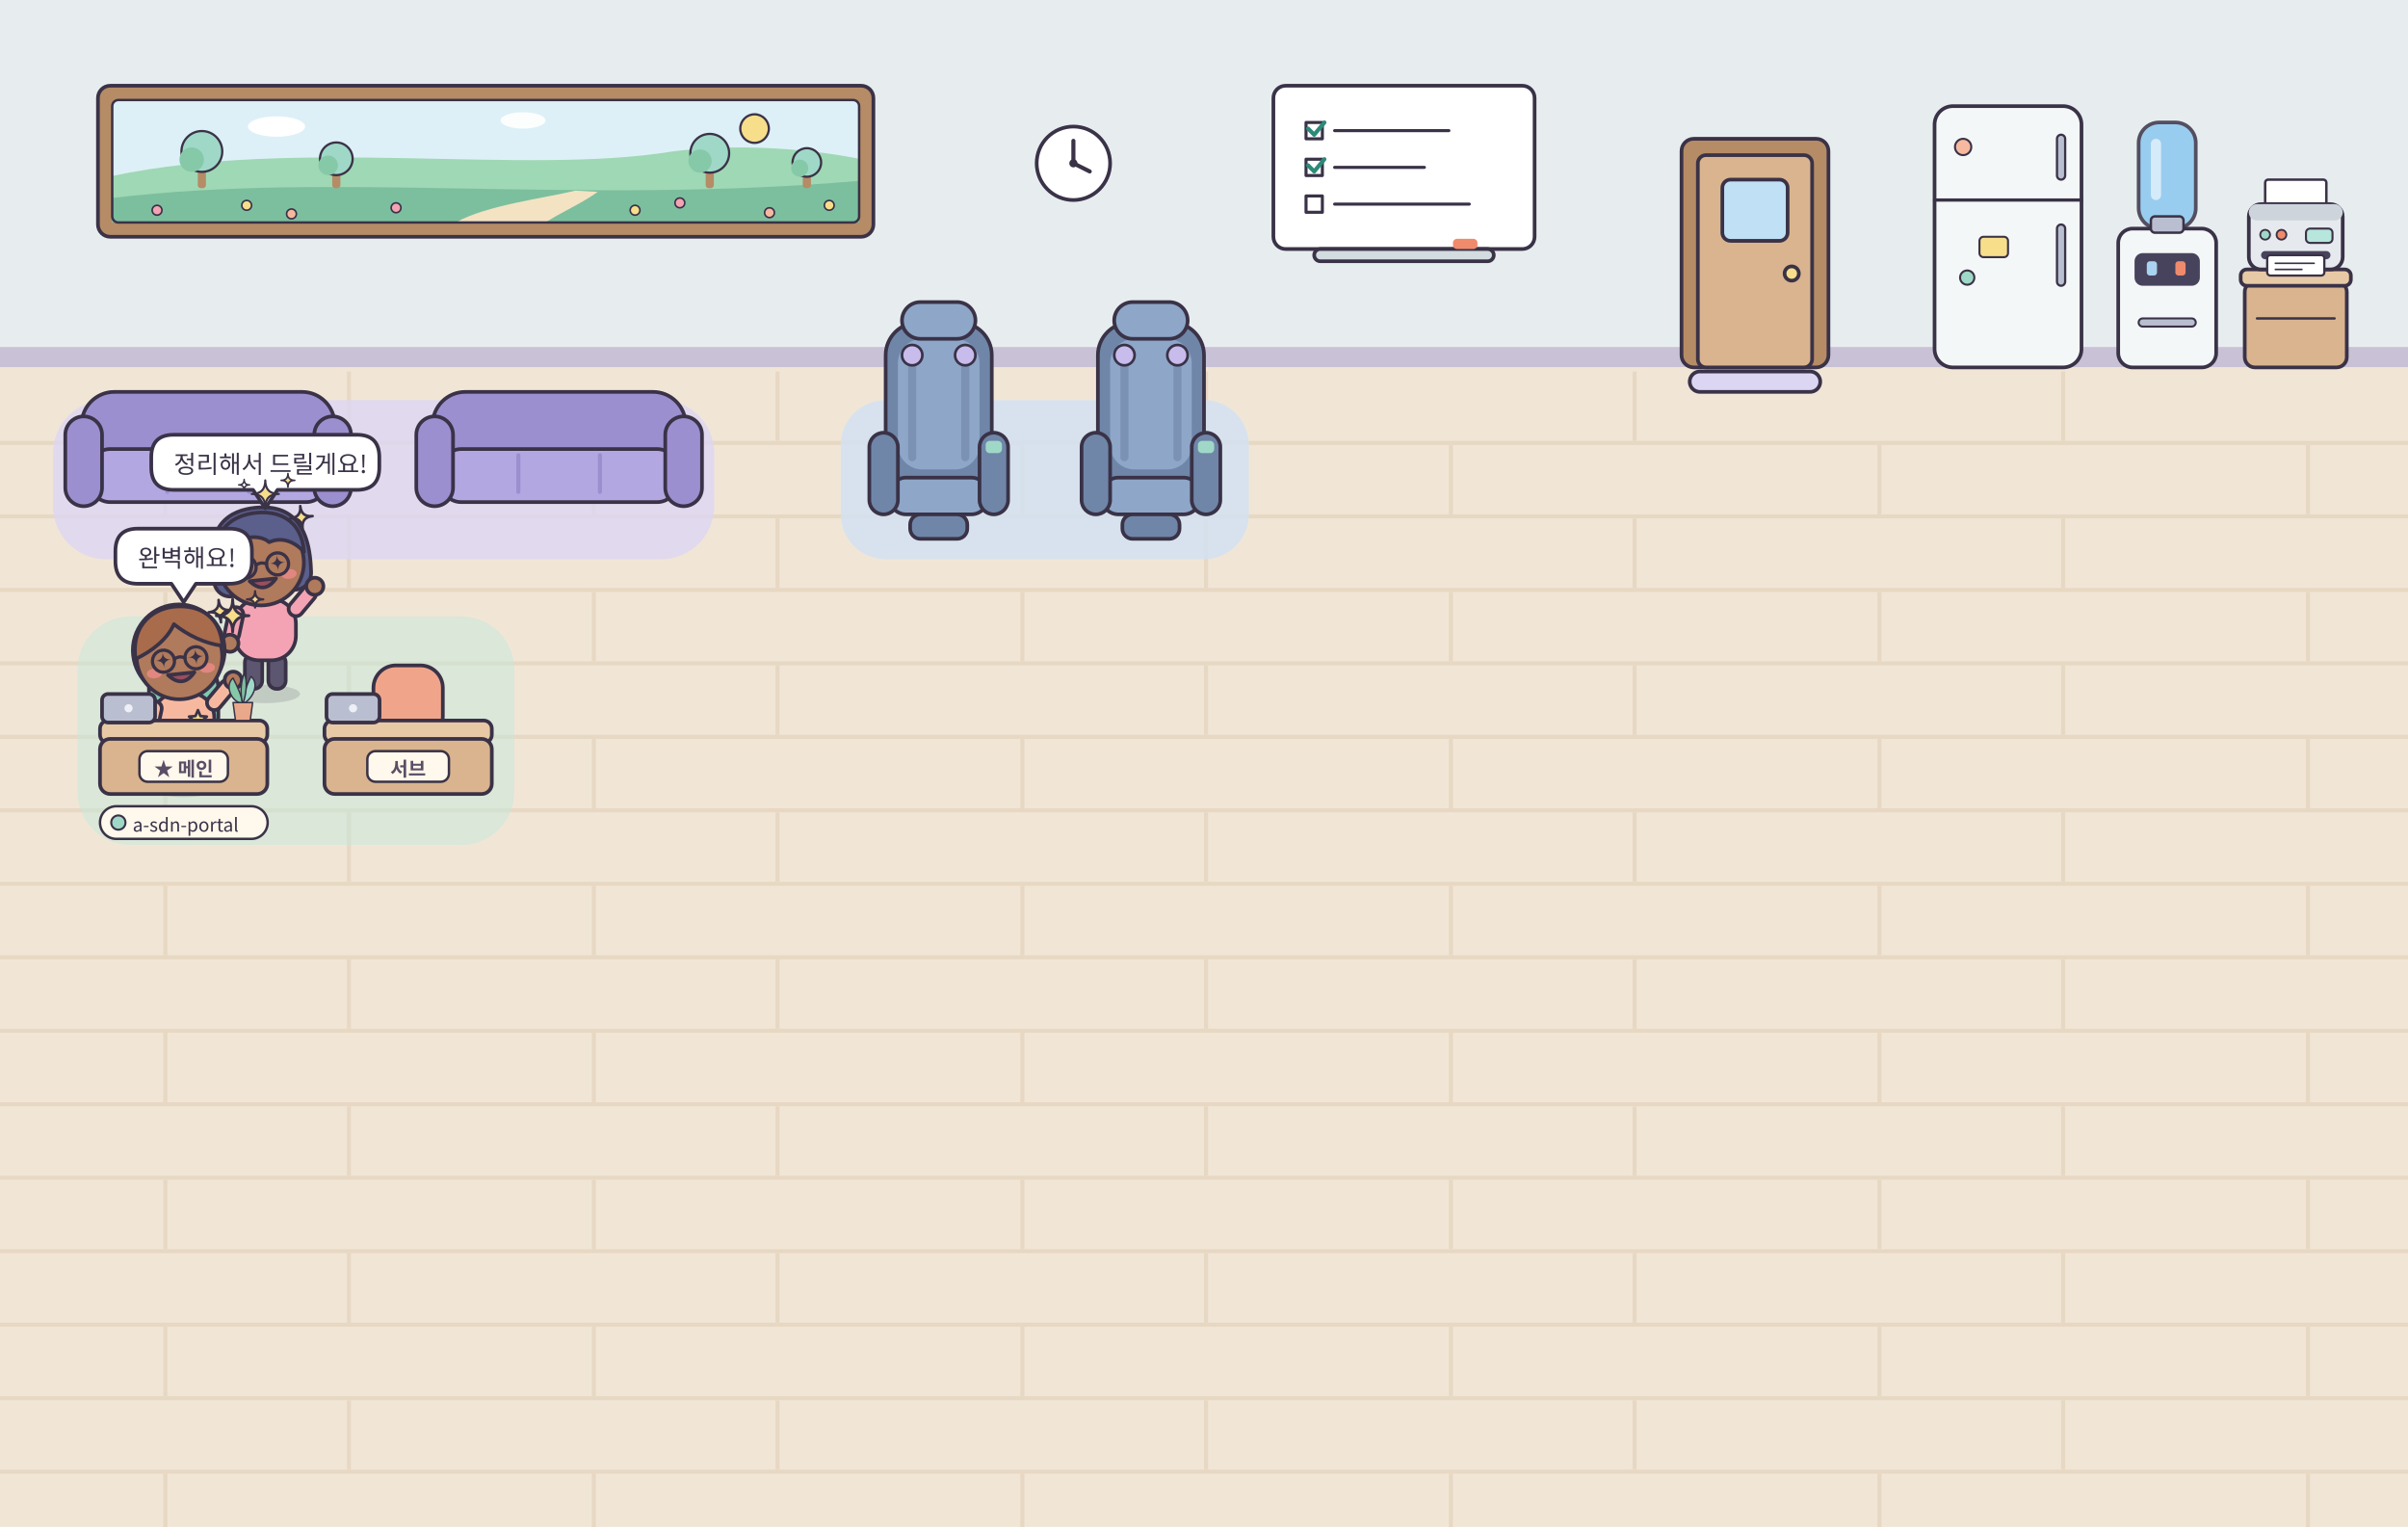
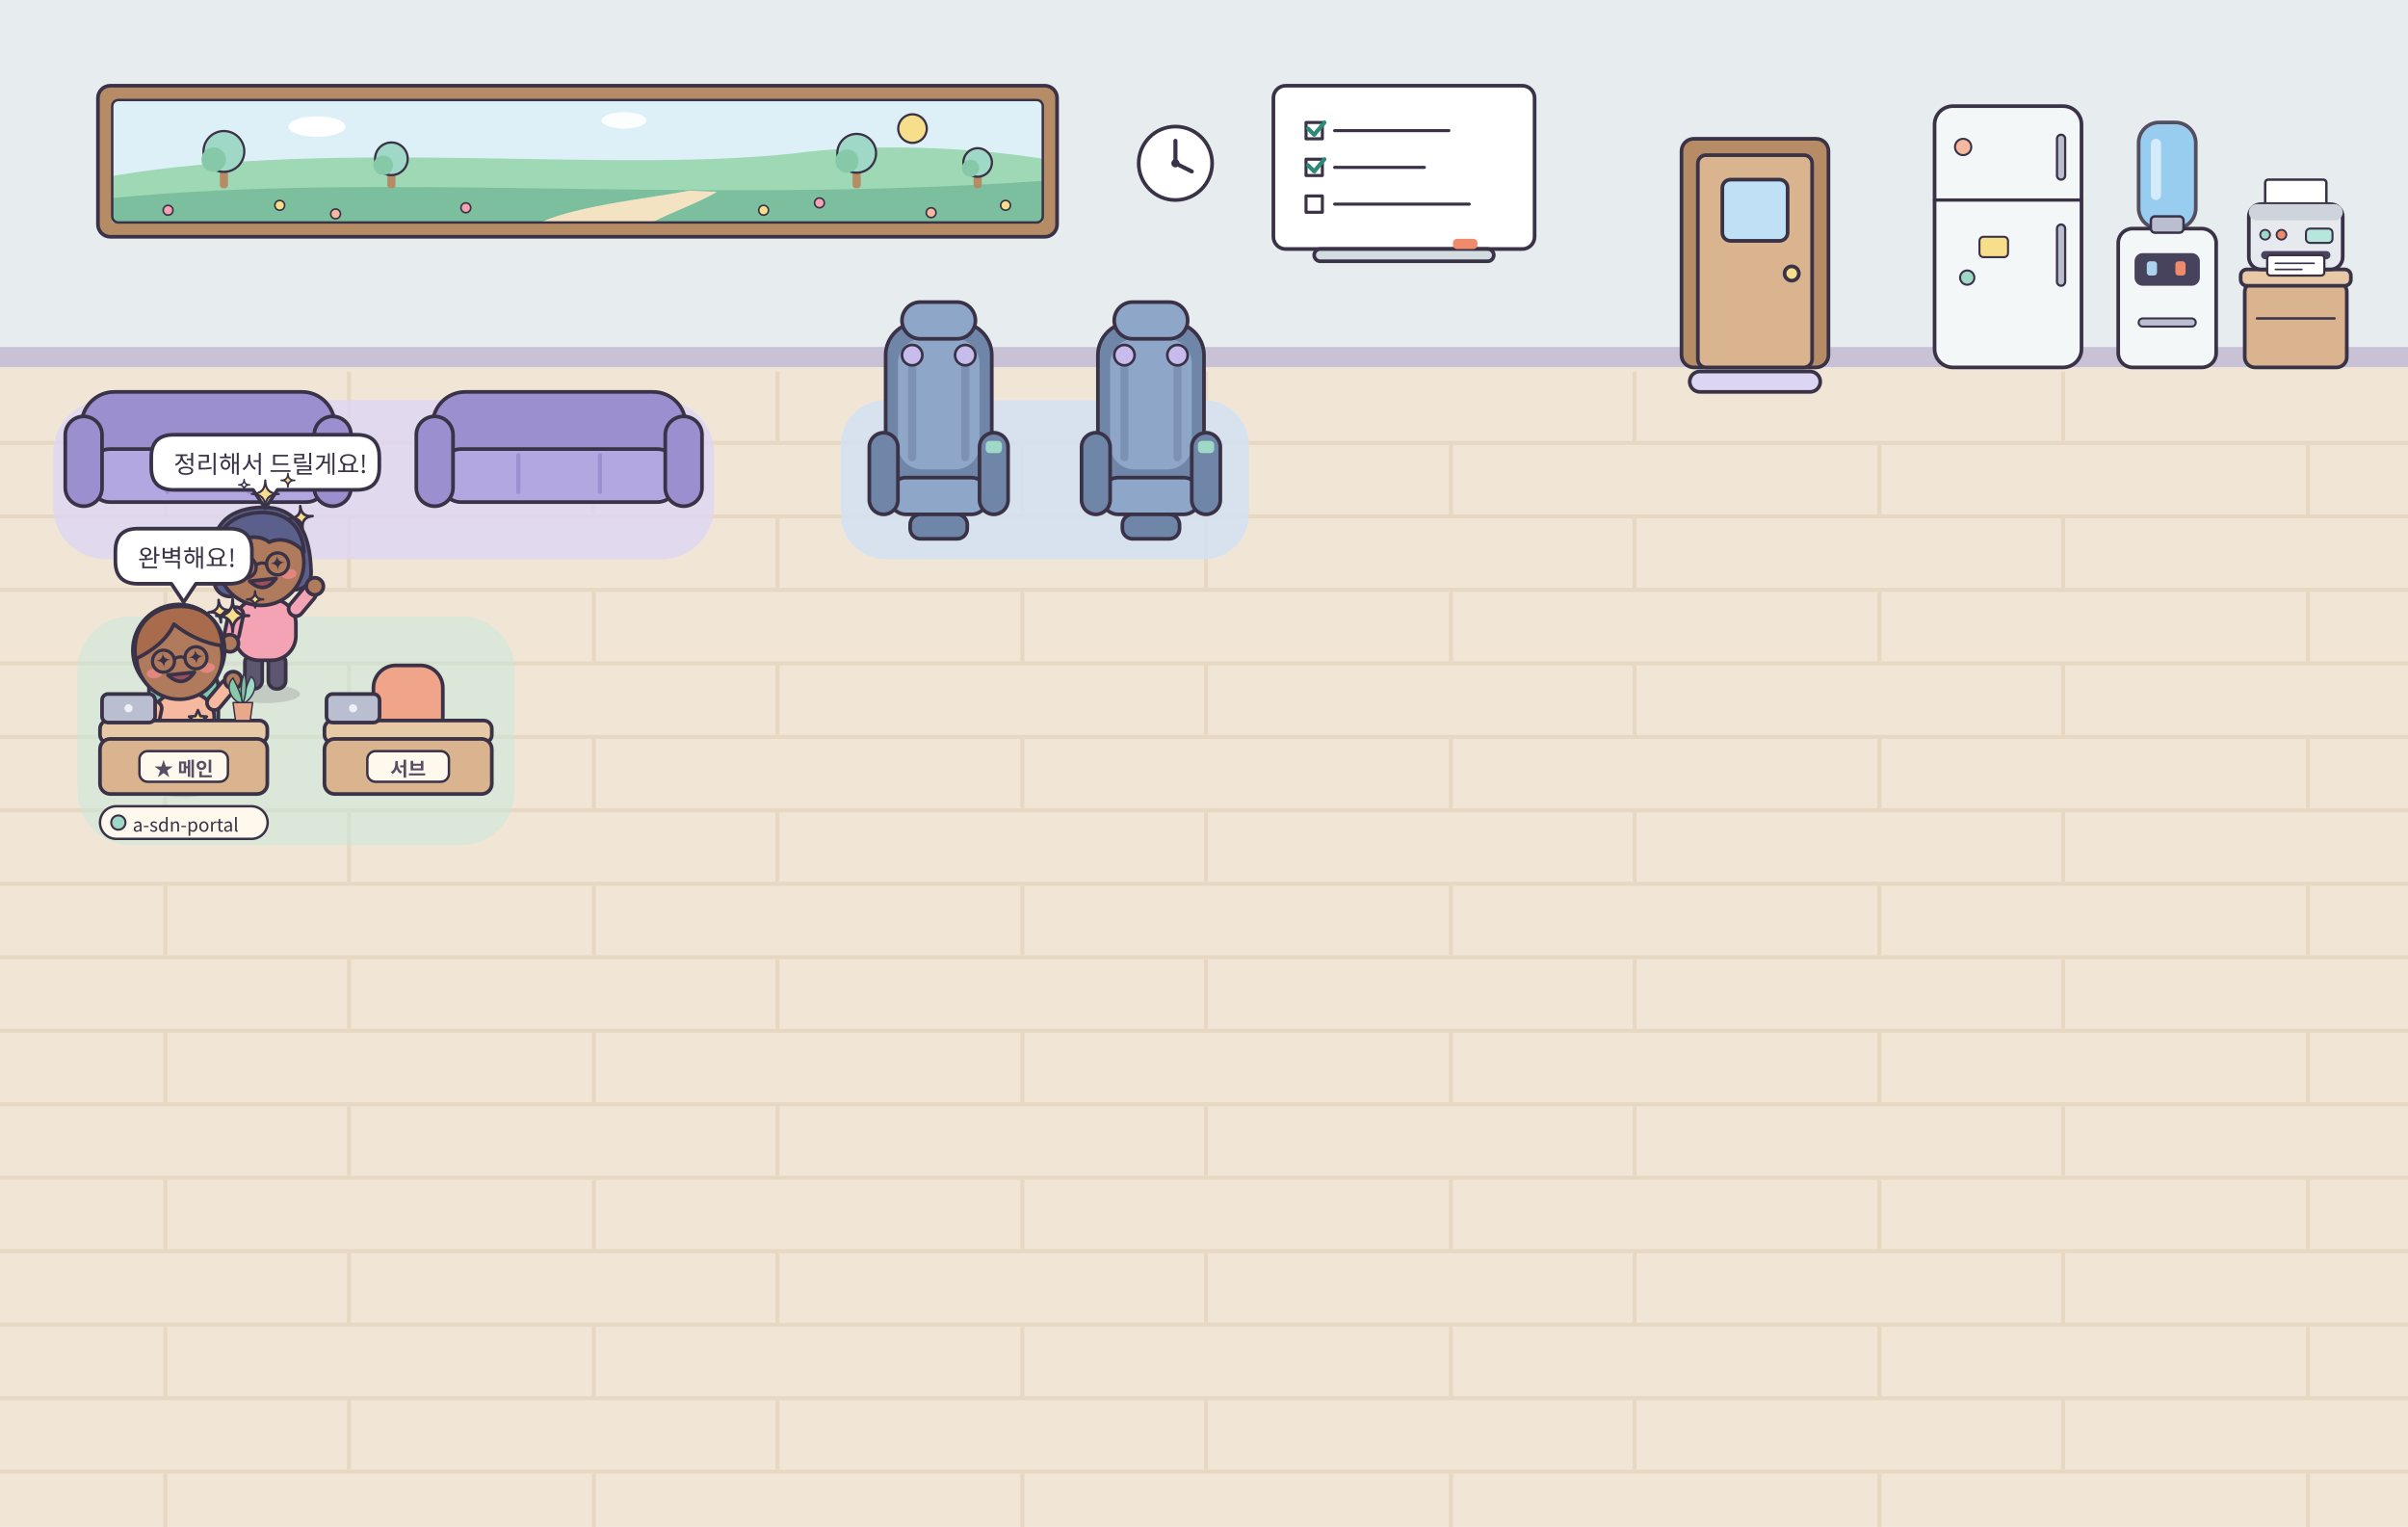
<svg xmlns="http://www.w3.org/2000/svg" viewBox="-20 -20 1180 748" width="1180" height="748" font-family="Apple SD Gothic Neo, Noto Sans CJK KR, Noto Sans KR, WenQuanYi Zen Hei, sans-serif">
  <rect x="-20" y="-20" width="1180" height="180" rx="0" fill="#E7EDEF" />
  <rect x="-20" y="150" width="1180" height="10" rx="0" fill="#C9C2D6" />
  <rect x="-20" y="160" width="1180" height="568" rx="0" fill="#F1E6D6" />
  <rect x="-20" y="196" width="1180" height="2" rx="0" fill="#E7D8C3" />
  <rect x="150" y="162" width="2" height="34" rx="0" fill="#E7D8C3" />
  <rect x="360" y="162" width="2" height="34" rx="0" fill="#E7D8C3" />
  <rect x="570" y="162" width="2" height="34" rx="0" fill="#E7D8C3" />
  <rect x="780" y="162" width="2" height="34" rx="0" fill="#E7D8C3" />
  <rect x="990" y="162" width="2" height="34" rx="0" fill="#E7D8C3" />
  <rect x="-20" y="232" width="1180" height="2" rx="0" fill="#E7D8C3" />
  <rect x="60" y="198" width="2" height="34" rx="0" fill="#E7D8C3" />
  <rect x="270" y="198" width="2" height="34" rx="0" fill="#E7D8C3" />
  <rect x="480" y="198" width="2" height="34" rx="0" fill="#E7D8C3" />
  <rect x="690" y="198" width="2" height="34" rx="0" fill="#E7D8C3" />
  <rect x="900" y="198" width="2" height="34" rx="0" fill="#E7D8C3" />
  <rect x="1110" y="198" width="2" height="34" rx="0" fill="#E7D8C3" />
  <rect x="-20" y="268" width="1180" height="2" rx="0" fill="#E7D8C3" />
  <rect x="150" y="234" width="2" height="34" rx="0" fill="#E7D8C3" />
  <rect x="360" y="234" width="2" height="34" rx="0" fill="#E7D8C3" />
  <rect x="570" y="234" width="2" height="34" rx="0" fill="#E7D8C3" />
  <rect x="780" y="234" width="2" height="34" rx="0" fill="#E7D8C3" />
  <rect x="990" y="234" width="2" height="34" rx="0" fill="#E7D8C3" />
  <rect x="-20" y="304" width="1180" height="2" rx="0" fill="#E7D8C3" />
  <rect x="60" y="270" width="2" height="34" rx="0" fill="#E7D8C3" />
  <rect x="270" y="270" width="2" height="34" rx="0" fill="#E7D8C3" />
  <rect x="480" y="270" width="2" height="34" rx="0" fill="#E7D8C3" />
  <rect x="690" y="270" width="2" height="34" rx="0" fill="#E7D8C3" />
  <rect x="900" y="270" width="2" height="34" rx="0" fill="#E7D8C3" />
  <rect x="1110" y="270" width="2" height="34" rx="0" fill="#E7D8C3" />
  <rect x="-20" y="340" width="1180" height="2" rx="0" fill="#E7D8C3" />
  <rect x="150" y="306" width="2" height="34" rx="0" fill="#E7D8C3" />
  <rect x="360" y="306" width="2" height="34" rx="0" fill="#E7D8C3" />
  <rect x="570" y="306" width="2" height="34" rx="0" fill="#E7D8C3" />
  <rect x="780" y="306" width="2" height="34" rx="0" fill="#E7D8C3" />
  <rect x="990" y="306" width="2" height="34" rx="0" fill="#E7D8C3" />
  <rect x="-20" y="376" width="1180" height="2" rx="0" fill="#E7D8C3" />
  <rect x="60" y="342" width="2" height="34" rx="0" fill="#E7D8C3" />
  <rect x="270" y="342" width="2" height="34" rx="0" fill="#E7D8C3" />
  <rect x="480" y="342" width="2" height="34" rx="0" fill="#E7D8C3" />
  <rect x="690" y="342" width="2" height="34" rx="0" fill="#E7D8C3" />
  <rect x="900" y="342" width="2" height="34" rx="0" fill="#E7D8C3" />
  <rect x="1110" y="342" width="2" height="34" rx="0" fill="#E7D8C3" />
  <rect x="-20" y="412" width="1180" height="2" rx="0" fill="#E7D8C3" />
  <rect x="150" y="378" width="2" height="34" rx="0" fill="#E7D8C3" />
  <rect x="360" y="378" width="2" height="34" rx="0" fill="#E7D8C3" />
  <rect x="570" y="378" width="2" height="34" rx="0" fill="#E7D8C3" />
  <rect x="780" y="378" width="2" height="34" rx="0" fill="#E7D8C3" />
  <rect x="990" y="378" width="2" height="34" rx="0" fill="#E7D8C3" />
  <rect x="-20" y="448" width="1180" height="2" rx="0" fill="#E7D8C3" />
  <rect x="60" y="414" width="2" height="34" rx="0" fill="#E7D8C3" />
  <rect x="270" y="414" width="2" height="34" rx="0" fill="#E7D8C3" />
  <rect x="480" y="414" width="2" height="34" rx="0" fill="#E7D8C3" />
  <rect x="690" y="414" width="2" height="34" rx="0" fill="#E7D8C3" />
  <rect x="900" y="414" width="2" height="34" rx="0" fill="#E7D8C3" />
  <rect x="1110" y="414" width="2" height="34" rx="0" fill="#E7D8C3" />
  <rect x="-20" y="484" width="1180" height="2" rx="0" fill="#E7D8C3" />
  <rect x="150" y="450" width="2" height="34" rx="0" fill="#E7D8C3" />
  <rect x="360" y="450" width="2" height="34" rx="0" fill="#E7D8C3" />
  <rect x="570" y="450" width="2" height="34" rx="0" fill="#E7D8C3" />
  <rect x="780" y="450" width="2" height="34" rx="0" fill="#E7D8C3" />
  <rect x="990" y="450" width="2" height="34" rx="0" fill="#E7D8C3" />
  <rect x="-20" y="520" width="1180" height="2" rx="0" fill="#E7D8C3" />
  <rect x="60" y="486" width="2" height="34" rx="0" fill="#E7D8C3" />
  <rect x="270" y="486" width="2" height="34" rx="0" fill="#E7D8C3" />
  <rect x="480" y="486" width="2" height="34" rx="0" fill="#E7D8C3" />
  <rect x="690" y="486" width="2" height="34" rx="0" fill="#E7D8C3" />
  <rect x="900" y="486" width="2" height="34" rx="0" fill="#E7D8C3" />
  <rect x="1110" y="486" width="2" height="34" rx="0" fill="#E7D8C3" />
  <rect x="-20" y="556" width="1180" height="2" rx="0" fill="#E7D8C3" />
  <rect x="150" y="522" width="2" height="34" rx="0" fill="#E7D8C3" />
  <rect x="360" y="522" width="2" height="34" rx="0" fill="#E7D8C3" />
  <rect x="570" y="522" width="2" height="34" rx="0" fill="#E7D8C3" />
  <rect x="780" y="522" width="2" height="34" rx="0" fill="#E7D8C3" />
  <rect x="990" y="522" width="2" height="34" rx="0" fill="#E7D8C3" />
  <rect x="-20" y="592" width="1180" height="2" rx="0" fill="#E7D8C3" />
  <rect x="60" y="558" width="2" height="34" rx="0" fill="#E7D8C3" />
  <rect x="270" y="558" width="2" height="34" rx="0" fill="#E7D8C3" />
  <rect x="480" y="558" width="2" height="34" rx="0" fill="#E7D8C3" />
  <rect x="690" y="558" width="2" height="34" rx="0" fill="#E7D8C3" />
  <rect x="900" y="558" width="2" height="34" rx="0" fill="#E7D8C3" />
  <rect x="1110" y="558" width="2" height="34" rx="0" fill="#E7D8C3" />
  <rect x="-20" y="628" width="1180" height="2" rx="0" fill="#E7D8C3" />
  <rect x="150" y="594" width="2" height="34" rx="0" fill="#E7D8C3" />
  <rect x="360" y="594" width="2" height="34" rx="0" fill="#E7D8C3" />
  <rect x="570" y="594" width="2" height="34" rx="0" fill="#E7D8C3" />
  <rect x="780" y="594" width="2" height="34" rx="0" fill="#E7D8C3" />
  <rect x="990" y="594" width="2" height="34" rx="0" fill="#E7D8C3" />
  <rect x="-20" y="664" width="1180" height="2" rx="0" fill="#E7D8C3" />
  <rect x="60" y="630" width="2" height="34" rx="0" fill="#E7D8C3" />
  <rect x="270" y="630" width="2" height="34" rx="0" fill="#E7D8C3" />
  <rect x="480" y="630" width="2" height="34" rx="0" fill="#E7D8C3" />
  <rect x="690" y="630" width="2" height="34" rx="0" fill="#E7D8C3" />
  <rect x="900" y="630" width="2" height="34" rx="0" fill="#E7D8C3" />
  <rect x="1110" y="630" width="2" height="34" rx="0" fill="#E7D8C3" />
  <rect x="-20" y="700" width="1180" height="2" rx="0" fill="#E7D8C3" />
  <rect x="150" y="666" width="2" height="34" rx="0" fill="#E7D8C3" />
  <rect x="360" y="666" width="2" height="34" rx="0" fill="#E7D8C3" />
  <rect x="570" y="666" width="2" height="34" rx="0" fill="#E7D8C3" />
  <rect x="780" y="666" width="2" height="34" rx="0" fill="#E7D8C3" />
  <rect x="990" y="666" width="2" height="34" rx="0" fill="#E7D8C3" />
  <rect x="-20" y="736" width="1180" height="2" rx="0" fill="#E7D8C3" />
  <rect x="60" y="702" width="2" height="34" rx="0" fill="#E7D8C3" />
  <rect x="270" y="702" width="2" height="34" rx="0" fill="#E7D8C3" />
  <rect x="480" y="702" width="2" height="34" rx="0" fill="#E7D8C3" />
  <rect x="690" y="702" width="2" height="34" rx="0" fill="#E7D8C3" />
  <rect x="900" y="702" width="2" height="34" rx="0" fill="#E7D8C3" />
  <rect x="1110" y="702" width="2" height="34" rx="0" fill="#E7D8C3" />
  <rect x="18" y="282" width="214" height="112" rx="26" fill="#C3E7DC" opacity="0.5" />
  <rect x="6" y="176" width="324" height="78" rx="26" fill="#DDD6F3" opacity="0.8" />
  <rect x="392" y="176" width="200" height="78" rx="22" fill="#D4E2F2" opacity="0.85" />
  <rect x="808" y="162" width="64" height="10" rx="5" fill="#DDD6F3" stroke="#3A3247" stroke-width="1.8" stroke-linecap="round" stroke-linejoin="round" />
-   <rect x="28" y="22" width="380" height="74" rx="6" fill="#B58C66" stroke="#3A3247" stroke-width="1.8" stroke-linecap="round" stroke-linejoin="round" />
-   <rect x="35" y="29" width="366" height="60" rx="3" fill="#DDF0F7" />
-   <circle cx="349.76" cy="43" r="7" fill="#F7DE8B" stroke="#3A3247" stroke-width="1.1" stroke-linecap="round" stroke-linejoin="round" />
-   <ellipse cx="115.52" cy="42" rx="14" ry="5" fill="#FFFFFF" />
-   <ellipse cx="236.3" cy="39" rx="11" ry="4" fill="#FFFFFF" opacity="0.9" />
-   <path d="M35,66.2 C126.5,47 236.3,66.2 309.5,54.2 C357.08,48.2 401,57.8 401,57.8 L401,89 L35,89 Z" fill="#9FD8B4" />
-   <path d="M35,77 C144.8,63.8 261.92,80.6 401,68.6 L401,89 L35,89 Z" fill="#7CBF9E" />
-   <path d="M203.36,89 C218,80.6 247.28,77 261.92,73.4 L272.9,74 C265.58,79.4 254.6,84.2 247.28,89 Z" fill="#F3E3C3" />
-   <rect x="76.92" y="60.2" width="4" height="12" rx="1.5" fill="#B58C66" />
-   <circle cx="78.92" cy="54.2" r="10" fill="#9FD8C7" stroke="#3A3247" stroke-width="1.1" stroke-linecap="round" stroke-linejoin="round" />
-   <circle cx="73.92" cy="58.2" r="6" fill="#86C9A9" />
-   <rect x="142.8" y="62.6" width="4" height="9.6" rx="1.5" fill="#B58C66" />
-   <circle cx="144.8" cy="57.8" r="8" fill="#9FD8C7" stroke="#3A3247" stroke-width="1.1" stroke-linecap="round" stroke-linejoin="round" />
-   <circle cx="140.8" cy="61" r="4.8" fill="#86C9A9" />
-   <rect x="325.8" y="60.8" width="4" height="11.4" rx="1.5" fill="#B58C66" />
-   <circle cx="327.8" cy="55.1" r="9.5" fill="#9FD8C7" stroke="#3A3247" stroke-width="1.1" stroke-linecap="round" stroke-linejoin="round" />
-   <circle cx="323.05" cy="58.9" r="5.7" fill="#86C9A9" />
-   <rect x="373.38" y="63.8" width="4" height="8.4" rx="1.5" fill="#B58C66" />
-   <circle cx="375.38" cy="59.6" r="7" fill="#9FD8C7" stroke="#3A3247" stroke-width="1.1" stroke-linecap="round" stroke-linejoin="round" />
-   <circle cx="371.88" cy="62.4" r="4.2" fill="#86C9A9" />
-   <circle cx="56.96" cy="83" r="2.4" fill="#F4A3B4" stroke="#3A3247" stroke-width="0.8" stroke-linecap="round" stroke-linejoin="round" />
-   <circle cx="100.88" cy="80.6" r="2.4" fill="#F7DE8B" stroke="#3A3247" stroke-width="0.8" stroke-linecap="round" stroke-linejoin="round" />
-   <circle cx="122.84" cy="84.8" r="2.4" fill="#F6B9A0" stroke="#3A3247" stroke-width="0.8" stroke-linecap="round" stroke-linejoin="round" />
-   <circle cx="174.08" cy="81.8" r="2.4" fill="#F4A3B4" stroke="#3A3247" stroke-width="0.8" stroke-linecap="round" stroke-linejoin="round" />
-   <circle cx="291.2" cy="83" r="2.4" fill="#F7DE8B" stroke="#3A3247" stroke-width="0.8" stroke-linecap="round" stroke-linejoin="round" />
-   <circle cx="313.16" cy="79.4" r="2.4" fill="#F4A3B4" stroke="#3A3247" stroke-width="0.8" stroke-linecap="round" stroke-linejoin="round" />
-   <circle cx="357.08" cy="84.2" r="2.4" fill="#F6B9A0" stroke="#3A3247" stroke-width="0.8" stroke-linecap="round" stroke-linejoin="round" />
-   <circle cx="386.36" cy="80.6" r="2.4" fill="#F7DE8B" stroke="#3A3247" stroke-width="0.8" stroke-linecap="round" stroke-linejoin="round" />
-   <rect x="35" y="29" width="366" height="60" rx="3" fill="none" stroke="#3A3247" stroke-width="1.2" stroke-linecap="round" stroke-linejoin="round" />
-   <circle cx="506" cy="60" r="18" fill="#FFFFFF" stroke="#3A3247" stroke-width="1.8" stroke-linecap="round" stroke-linejoin="round" />
-   <path d="M506,60 L506,49 M506,60 L514,64" fill="none" stroke="#3A3247" stroke-width="2" stroke-linecap="round" stroke-linejoin="round" />
-   <circle cx="506" cy="60" r="2" fill="#3A3247" />
+   <rect x="28" y="22" width="470" height="74" rx="6" fill="#B58C66" stroke="#3A3247" stroke-width="1.8" stroke-linecap="round" stroke-linejoin="round" />
+   <rect x="35" y="29" width="456" height="60" rx="3" fill="#DDF0F7" />
+   <circle cx="427.16" cy="43" r="7" fill="#F7DE8B" stroke="#3A3247" stroke-width="1.1" stroke-linecap="round" stroke-linejoin="round" />
+   <ellipse cx="135.32" cy="42" rx="14" ry="5" fill="#FFFFFF" />
+   <ellipse cx="285.8" cy="39" rx="11" ry="4" fill="#FFFFFF" opacity="0.9" />
+   <path d="M35,66.2 C149,47 285.8,66.2 377,54.2 C436.28,48.2 491,57.8 491,57.8 L491,89 L35,89 Z" fill="#9FD8B4" />
+   <path d="M35,77 C171.8,63.8 317.72,80.6 491,68.6 L491,89 L35,89 Z" fill="#7CBF9E" />
+   <path d="M244.76,89 C263,80.6 299.48,77 317.72,73.4 L331.4,74 C322.28,79.4 308.6,84.2 299.48,89 Z" fill="#F3E3C3" />
+   <rect x="87.72" y="60.2" width="4" height="12" rx="1.5" fill="#B58C66" />
+   <circle cx="89.72" cy="54.2" r="10" fill="#9FD8C7" stroke="#3A3247" stroke-width="1.1" stroke-linecap="round" stroke-linejoin="round" />
+   <circle cx="84.72" cy="58.2" r="6" fill="#86C9A9" />
+   <rect x="169.8" y="62.6" width="4" height="9.6" rx="1.5" fill="#B58C66" />
+   <circle cx="171.8" cy="57.8" r="8" fill="#9FD8C7" stroke="#3A3247" stroke-width="1.1" stroke-linecap="round" stroke-linejoin="round" />
+   <circle cx="167.8" cy="61" r="4.8" fill="#86C9A9" />
+   <rect x="397.8" y="60.8" width="4" height="11.4" rx="1.5" fill="#B58C66" />
+   <circle cx="399.8" cy="55.1" r="9.5" fill="#9FD8C7" stroke="#3A3247" stroke-width="1.1" stroke-linecap="round" stroke-linejoin="round" />
+   <circle cx="395.05" cy="58.9" r="5.7" fill="#86C9A9" />
+   <rect x="457.08" y="63.8" width="4" height="8.4" rx="1.5" fill="#B58C66" />
+   <circle cx="459.08" cy="59.6" r="7" fill="#9FD8C7" stroke="#3A3247" stroke-width="1.1" stroke-linecap="round" stroke-linejoin="round" />
+   <circle cx="455.58" cy="62.4" r="4.2" fill="#86C9A9" />
+   <circle cx="62.36" cy="83" r="2.4" fill="#F4A3B4" stroke="#3A3247" stroke-width="0.8" stroke-linecap="round" stroke-linejoin="round" />
+   <circle cx="117.08" cy="80.6" r="2.4" fill="#F7DE8B" stroke="#3A3247" stroke-width="0.8" stroke-linecap="round" stroke-linejoin="round" />
+   <circle cx="144.44" cy="84.8" r="2.4" fill="#F6B9A0" stroke="#3A3247" stroke-width="0.8" stroke-linecap="round" stroke-linejoin="round" />
+   <circle cx="208.28" cy="81.8" r="2.4" fill="#F4A3B4" stroke="#3A3247" stroke-width="0.8" stroke-linecap="round" stroke-linejoin="round" />
+   <circle cx="354.2" cy="83" r="2.4" fill="#F7DE8B" stroke="#3A3247" stroke-width="0.8" stroke-linecap="round" stroke-linejoin="round" />
+   <circle cx="381.56" cy="79.4" r="2.4" fill="#F4A3B4" stroke="#3A3247" stroke-width="0.8" stroke-linecap="round" stroke-linejoin="round" />
+   <circle cx="436.28" cy="84.2" r="2.4" fill="#F6B9A0" stroke="#3A3247" stroke-width="0.8" stroke-linecap="round" stroke-linejoin="round" />
+   <circle cx="472.76" cy="80.6" r="2.4" fill="#F7DE8B" stroke="#3A3247" stroke-width="0.8" stroke-linecap="round" stroke-linejoin="round" />
+   <rect x="35" y="29" width="456" height="60" rx="3" fill="none" stroke="#3A3247" stroke-width="1.2" stroke-linecap="round" stroke-linejoin="round" />
+   <circle cx="556" cy="60" r="18" fill="#FFFFFF" stroke="#3A3247" stroke-width="1.8" stroke-linecap="round" stroke-linejoin="round" />
+   <path d="M556,60 L556,49 M556,60 L564,64" fill="none" stroke="#3A3247" stroke-width="2" stroke-linecap="round" stroke-linejoin="round" />
+   <circle cx="556" cy="60" r="2" fill="#3A3247" />
  <rect x="604" y="22" width="128" height="80" rx="6" fill="#FFFFFF" stroke="#3A3247" stroke-width="1.8" stroke-linecap="round" stroke-linejoin="round" />
  <path d="M620,40 L628,40 L628,48 L620,48 Z M634,44 L690,44 M620,58 L628,58 L628,66 L620,66 Z M634,62 L678,62 M620,76 L628,76 L628,84 L620,84 Z M634,80 L700,80" fill="none" stroke="#3A3247" stroke-width="1.5" stroke-linecap="round" stroke-linejoin="round" />
  <path d="M621,43 L624,46 L629,40 M621,61 L624,64 L629,58" fill="none" stroke="#2C8A78" stroke-width="2" stroke-linecap="round" stroke-linejoin="round" />
  <rect x="624" y="102" width="88" height="6" rx="3" fill="#D3DCE0" stroke="#3A3247" stroke-width="1.8" stroke-linecap="round" stroke-linejoin="round" />
  <rect x="692" y="97" width="12" height="5" rx="2" fill="#F08A6C" />
  <rect x="804" y="48" width="72" height="112" rx="6" fill="#B58C66" stroke="#3A3247" stroke-width="1.8" stroke-linecap="round" stroke-linejoin="round" />
  <rect x="812" y="56" width="56" height="104" rx="4" fill="#D9B48F" stroke="#3A3247" stroke-width="1.8" stroke-linecap="round" stroke-linejoin="round" />
  <rect x="824" y="68" width="32" height="30" rx="4" fill="#BFE0F5" stroke="#3A3247" stroke-width="1.8" stroke-linecap="round" stroke-linejoin="round" />
  <circle cx="858" cy="114" r="3.5" fill="#F7DE8B" stroke="#3A3247" stroke-width="1.8" stroke-linecap="round" stroke-linejoin="round" />
  <rect x="928" y="32" width="72" height="128" rx="9" fill="#F4F7F8" stroke="#3A3247" stroke-width="1.8" stroke-linecap="round" stroke-linejoin="round" />
  <path d="M928,78 L1000,78" fill="none" stroke="#3A3247" stroke-width="1.6" stroke-linecap="round" stroke-linejoin="round" />
  <rect x="988" y="46" width="4" height="22" rx="2" fill="#B9BFD0" stroke="#3A3247" stroke-width="1.1" stroke-linecap="round" stroke-linejoin="round" />
  <rect x="988" y="90" width="4" height="30" rx="2" fill="#B9BFD0" stroke="#3A3247" stroke-width="1.1" stroke-linecap="round" stroke-linejoin="round" />
  <circle cx="942" cy="52" r="4" fill="#F6B9A0" stroke="#3A3247" stroke-width="1" stroke-linecap="round" stroke-linejoin="round" />
  <rect x="950" y="96" width="14" height="10" rx="2" fill="#F7DE8B" stroke="#3A3247" stroke-width="1" stroke-linecap="round" stroke-linejoin="round" />
  <circle cx="944" cy="116" r="3.5" fill="#9FD8C7" stroke="#3A3247" stroke-width="1" stroke-linecap="round" stroke-linejoin="round" />
  <rect x="1018" y="92" width="48" height="68" rx="7" fill="#F4F7F8" stroke="#3A3247" stroke-width="1.8" stroke-linecap="round" stroke-linejoin="round" />
  <rect x="1026" y="104" width="32" height="16" rx="4" fill="#48435C" />
  <rect x="1032" y="108" width="5" height="7" rx="1.5" fill="#A9D3F0" />
  <rect x="1046" y="108" width="5" height="7" rx="1.5" fill="#F08A6C" />
  <rect x="1028" y="136" width="28" height="4" rx="2" fill="#B9BFD0" stroke="#3A3247" stroke-width="1" stroke-linecap="round" stroke-linejoin="round" />
  <rect x="1028" y="40" width="28" height="52" rx="10" fill="#8CC8EE" stroke="#3A3247" stroke-width="1.8" stroke-linecap="round" stroke-linejoin="round" opacity="0.85" />
  <rect x="1034" y="48" width="5" height="30" rx="2.5" fill="#FFFFFF" opacity="0.6" />
  <rect x="1034" y="86" width="16" height="8" rx="2" fill="#B9BFD0" stroke="#3A3247" stroke-width="1.2" stroke-linecap="round" stroke-linejoin="round" />
  <rect x="1080" y="118" width="50" height="42" rx="5" fill="#D9B48F" stroke="#3A3247" stroke-width="1.8" stroke-linecap="round" stroke-linejoin="round" />
  <rect x="1078" y="112" width="54" height="8" rx="3" fill="#E8C9A6" stroke="#3A3247" stroke-width="1.8" stroke-linecap="round" stroke-linejoin="round" />
  <path d="M1086,136 L1124,136" fill="none" stroke="#3A3247" stroke-width="1.2" stroke-linecap="round" stroke-linejoin="round" />
  <rect x="1090" y="68" width="30" height="18" rx="1.5" fill="#FFFFFF" stroke="#3A3247" stroke-width="1.2" stroke-linecap="round" stroke-linejoin="round" />
  <rect x="1082" y="80" width="46" height="32" rx="6" fill="#E6EAEE" stroke="#3A3247" stroke-width="1.8" stroke-linecap="round" stroke-linejoin="round" />
  <rect x="1082" y="80" width="46" height="8" rx="4" fill="#CDD4DB" />
  <rect x="1110" y="92" width="13" height="7" rx="2" fill="#78E1C3" fill-opacity="0.42" stroke="#3A3247" stroke-width="1" stroke-linecap="round" stroke-linejoin="round" />
  <circle cx="1090" cy="95" r="2.4" fill="#9FD8C7" stroke="#3A3247" stroke-width="0.9" stroke-linecap="round" stroke-linejoin="round" />
  <circle cx="1098" cy="95" r="2.4" fill="#F08A6C" stroke="#3A3247" stroke-width="0.9" stroke-linecap="round" stroke-linejoin="round" />
  <rect x="1088" y="103" width="34" height="4" rx="2" fill="#48435C" />
  <rect x="1091" y="105" width="28" height="10" rx="1.5" fill="#FFFFFF" stroke="#3A3247" stroke-width="1.1" stroke-linecap="round" stroke-linejoin="round" />
  <path d="M1095,109 L1114,109 M1095,112 L1108,112" fill="none" stroke="#3A3247" stroke-width="0.8" stroke-linecap="round" stroke-linejoin="round" />
  <rect x="29" y="375" width="82.16" height="16" rx="8" fill="#FFF8EC" stroke="#3A3247" stroke-width="1.2" stroke-linecap="round" stroke-linejoin="round" />
  <circle cx="38" cy="383" r="3.5" fill="#9FD8C7" stroke="#3A3247" stroke-width="1" stroke-linecap="round" stroke-linejoin="round" />
  <text x="45" y="383.5" font-size="9" text-anchor="start" dominant-baseline="central" fill="#3A3247">a-sdn-portal</text>
  <rect x="20" y="172" width="124" height="38" rx="16" fill="#9C8FCF" stroke="#3A3247" stroke-width="1.8" stroke-linecap="round" stroke-linejoin="round" />
  <rect x="192" y="172" width="124" height="38" rx="16" fill="#9C8FCF" stroke="#3A3247" stroke-width="1.8" stroke-linecap="round" stroke-linejoin="round" />
  <rect x="24" y="200" width="116" height="26" rx="10" fill="#B3A7E2" stroke="#3A3247" stroke-width="1.8" stroke-linecap="round" stroke-linejoin="round" />
  <rect x="61" y="202" width="2" height="20" rx="1" fill="#9C8FCF" />
  <rect x="101" y="202" width="2" height="20" rx="1" fill="#9C8FCF" />
  <rect x="12" y="184" width="18" height="44" rx="9" fill="#9C8FCF" stroke="#3A3247" stroke-width="1.8" stroke-linecap="round" stroke-linejoin="round" />
  <rect x="134" y="184" width="18" height="44" rx="9" fill="#9C8FCF" stroke="#3A3247" stroke-width="1.8" stroke-linecap="round" stroke-linejoin="round" />
  <rect x="196" y="200" width="116" height="26" rx="10" fill="#B3A7E2" stroke="#3A3247" stroke-width="1.8" stroke-linecap="round" stroke-linejoin="round" />
  <rect x="233" y="202" width="2" height="20" rx="1" fill="#9C8FCF" />
  <rect x="273" y="202" width="2" height="20" rx="1" fill="#9C8FCF" />
  <rect x="184" y="184" width="18" height="44" rx="9" fill="#9C8FCF" stroke="#3A3247" stroke-width="1.8" stroke-linecap="round" stroke-linejoin="round" />
  <rect x="306" y="184" width="18" height="44" rx="9" fill="#9C8FCF" stroke="#3A3247" stroke-width="1.8" stroke-linecap="round" stroke-linejoin="round" />
  <rect x="414" y="138" width="52" height="80" rx="16" fill="#6F86A8" stroke="#3A3247" stroke-width="1.8" stroke-linecap="round" stroke-linejoin="round" />
  <rect x="420" y="146" width="40" height="64" rx="12" fill="#8EA6C8" />
  <rect x="422" y="128" width="36" height="18" rx="9" fill="#8EA6C8" stroke="#3A3247" stroke-width="1.8" stroke-linecap="round" stroke-linejoin="round" />
  <rect x="518" y="138" width="52" height="80" rx="16" fill="#6F86A8" stroke="#3A3247" stroke-width="1.8" stroke-linecap="round" stroke-linejoin="round" />
  <rect x="524" y="146" width="40" height="64" rx="12" fill="#8EA6C8" />
  <rect x="526" y="128" width="36" height="18" rx="9" fill="#8EA6C8" stroke="#3A3247" stroke-width="1.8" stroke-linecap="round" stroke-linejoin="round" />
  <rect x="425" y="150" width="4" height="56" rx="2" fill="#6F86A8" opacity="0.6" />
  <rect x="451" y="150" width="4" height="56" rx="2" fill="#6F86A8" opacity="0.6" />
  <circle cx="427" cy="154" r="5" fill="#C7BCEB" stroke="#3A3247" stroke-width="1.3" stroke-linecap="round" stroke-linejoin="round" />
  <circle cx="453" cy="154" r="5" fill="#C7BCEB" stroke="#3A3247" stroke-width="1.3" stroke-linecap="round" stroke-linejoin="round" />
  <rect x="529" y="150" width="4" height="56" rx="2" fill="#6F86A8" opacity="0.6" />
  <rect x="555" y="150" width="4" height="56" rx="2" fill="#6F86A8" opacity="0.6" />
  <circle cx="531" cy="154" r="5" fill="#C7BCEB" stroke="#3A3247" stroke-width="1.3" stroke-linecap="round" stroke-linejoin="round" />
  <circle cx="557" cy="154" r="5" fill="#C7BCEB" stroke="#3A3247" stroke-width="1.3" stroke-linecap="round" stroke-linejoin="round" />
  <rect x="416" y="214" width="48" height="18" rx="8" fill="#8EA6C8" stroke="#3A3247" stroke-width="1.8" stroke-linecap="round" stroke-linejoin="round" />
  <rect x="406" y="192" width="14" height="40" rx="7" fill="#6F86A8" stroke="#3A3247" stroke-width="1.8" stroke-linecap="round" stroke-linejoin="round" />
  <rect x="460" y="192" width="14" height="40" rx="7" fill="#6F86A8" stroke="#3A3247" stroke-width="1.8" stroke-linecap="round" stroke-linejoin="round" />
  <rect x="463" y="196" width="8" height="6" rx="2" fill="#9FD8C7" />
  <rect x="426" y="232" width="28" height="12" rx="5" fill="#6F86A8" stroke="#3A3247" stroke-width="1.8" stroke-linecap="round" stroke-linejoin="round" />
  <rect x="520" y="214" width="48" height="18" rx="8" fill="#8EA6C8" stroke="#3A3247" stroke-width="1.8" stroke-linecap="round" stroke-linejoin="round" />
  <rect x="510" y="192" width="14" height="40" rx="7" fill="#6F86A8" stroke="#3A3247" stroke-width="1.8" stroke-linecap="round" stroke-linejoin="round" />
  <rect x="564" y="192" width="14" height="40" rx="7" fill="#6F86A8" stroke="#3A3247" stroke-width="1.8" stroke-linecap="round" stroke-linejoin="round" />
  <rect x="567" y="196" width="8" height="6" rx="2" fill="#9FD8C7" />
  <rect x="530" y="232" width="28" height="12" rx="5" fill="#6F86A8" stroke="#3A3247" stroke-width="1.8" stroke-linecap="round" stroke-linejoin="round" />
  <g transform="translate(110,320)">
    <ellipse cx="0" cy="0" rx="17" ry="4.5" fill="#3A3247" fill-opacity="0.16" />
    <g transform="translate(0,-2.5) scale(1,1)">
      <g transform="translate(0,0)">
        <rect x="-10" y="-17" width="8.5" height="17" rx="4" fill="#5D5670" stroke="#3A3247" stroke-width="1.8" stroke-linecap="round" stroke-linejoin="round" />
      </g>
      <g transform="translate(0,0)">
        <rect x="1.5" y="-17" width="8.5" height="17" rx="4" fill="#5D5670" stroke="#3A3247" stroke-width="1.8" stroke-linecap="round" stroke-linejoin="round" />
      </g>
      <g transform="translate(0,-62) rotate(-6,0,20)">
        <path d="M-24,6 C-26,-22 -12,-27 0,-27 C12,-27 26,-22 24,6 C24,12 20,15 16,15 L-16,15 C-20,15 -24,12 -24,6 Z" fill="#5A5F8C" stroke="#3A3247" stroke-width="1.8" stroke-linecap="round" stroke-linejoin="round" />
      </g>
      <g transform="">
        <rect x="-15" y="-44" width="30" height="30" rx="12" fill="#F4A3B4" stroke="#3A3247" stroke-width="1.8" stroke-linecap="round" stroke-linejoin="round" />
      </g>
      <g transform="translate(0,-62) rotate(-6,0,20)">
        <circle cx="0" cy="0" r="21" fill="#B07A5C" stroke="#3A3247" stroke-width="1.8" stroke-linecap="round" stroke-linejoin="round" />
        <ellipse cx="-13" cy="7" rx="3.8" ry="2.4" fill="#F48C8C" opacity="0.72" />
        <ellipse cx="13" cy="7" rx="3.8" ry="2.4" fill="#F48C8C" opacity="0.72" />
        <g transform="translate(0,1) scale(1,1) translate(0,-1)">
          <path d="M-8,-3 Q-8,1 -4,1 Q-8,1 -8,5 Q-8,1 -12,1 Q-8,1 -8,-3 Z" fill="#3A3247" />
          <path d="M8,-3 Q8,1 12,1 Q8,1 8,5 Q8,1 4,1 Q8,1 8,-3 Z" fill="#3A3247" />
        </g>
        <path d="M-6.5,8.5 Q0,16 6.5,8.5 Z" fill="#9A4E5E" stroke="#3A3247" stroke-width="1.8" stroke-linecap="round" stroke-linejoin="round" />
        <path d="M-21.5,-3 C-22,-19 -11,-24.5 0,-24.5 C11,-24.5 22,-19 21.5,-3 C17,-9 11,-11.5 5,-9.5 C1,-14 -9,-14 -13,-9 C-16,-8 -19,-6 -21.5,-3 Z" fill="#5A5F8C" stroke="#3A3247" stroke-width="1.8" stroke-linecap="round" stroke-linejoin="round" />
        <circle cx="-8" cy="1.5" r="5.4" fill="none" stroke="#3A3247" stroke-width="1.6" stroke-linecap="round" stroke-linejoin="round" />
        <circle cx="8" cy="1.5" r="5.4" fill="none" stroke="#3A3247" stroke-width="1.6" stroke-linecap="round" stroke-linejoin="round" />
        <path d="M-2.6,1 Q0,-0.5 2.6,1" fill="none" stroke="#3A3247" stroke-width="1.6" stroke-linecap="round" stroke-linejoin="round" />
        <path d="M22,-25.5 Q22,-20 27.5,-20 Q22,-20 22,-14.5 Q22,-20 16.5,-20 Q22,-20 22,-25.5 Z" fill="#F7DE8B" stroke="#3A3247" stroke-width="1.3" stroke-linecap="round" stroke-linejoin="round" />
      </g>
      <g transform="translate(-14,-38) rotate(12)">
        <rect x="-3.6" y="-2" width="7.2" height="17" rx="3.6" fill="#F4A3B4" stroke="#3A3247" stroke-width="1.8" stroke-linecap="round" stroke-linejoin="round" />
        <circle cx="0" cy="16" r="4.2" fill="#B07A5C" stroke="#3A3247" stroke-width="1.8" stroke-linecap="round" stroke-linejoin="round" />
      </g>
      <g transform="translate(14,-38) rotate(-140)">
        <rect x="-3.6" y="-2" width="7.2" height="17" rx="3.6" fill="#F4A3B4" stroke="#3A3247" stroke-width="1.8" stroke-linecap="round" stroke-linejoin="round" />
        <circle cx="0" cy="16" r="4.2" fill="#B07A5C" stroke="#3A3247" stroke-width="1.8" stroke-linecap="round" stroke-linejoin="round" />
      </g>
      <g transform="translate(0,-28)" />
    </g>
  </g>
  <rect x="53" y="306" width="34" height="36" rx="11" fill="#7FC9B3" stroke="#3A3247" stroke-width="1.8" stroke-linecap="round" stroke-linejoin="round" />
  <rect x="163" y="306" width="34" height="36" rx="11" fill="#F0A58B" stroke="#3A3247" stroke-width="1.8" stroke-linecap="round" stroke-linejoin="round" />
  <g transform="translate(70,366)">
    <ellipse cx="0" cy="0" rx="17" ry="4.5" fill="#3A3247" fill-opacity="0.16" />
    <g transform="translate(0,-2.5) scale(1,1)">
      <g transform="translate(0,0)">
        <rect x="-10" y="-17" width="8.5" height="17" rx="4" fill="#5D5670" stroke="#3A3247" stroke-width="1.8" stroke-linecap="round" stroke-linejoin="round" />
      </g>
      <g transform="translate(0,0)">
        <rect x="1.5" y="-17" width="8.5" height="17" rx="4" fill="#5D5670" stroke="#3A3247" stroke-width="1.8" stroke-linecap="round" stroke-linejoin="round" />
      </g>
      <g transform="translate(0,-62) rotate(-6,0,20)">
        <circle cx="0" cy="-3" r="22.5" fill="#A86B4C" stroke="#3A3247" stroke-width="1.8" stroke-linecap="round" stroke-linejoin="round" />
      </g>
      <g transform="">
        <rect x="-15" y="-44" width="30" height="30" rx="12" fill="#F6B9A0" stroke="#3A3247" stroke-width="1.8" stroke-linecap="round" stroke-linejoin="round" />
        <path d="M7,-35.6 L8.22,-32.67 L11.37,-32.42 L8.97,-30.36 L9.7,-27.28 L7,-28.93 L4.3,-27.28 L5.03,-30.36 L2.63,-32.42 L5.78,-32.67 Z" fill="#F7DE8B" stroke="#3A3247" stroke-width="1.3" stroke-linecap="round" stroke-linejoin="round" />
      </g>
      <g transform="translate(0,-62) rotate(-6,0,20)">
        <circle cx="0" cy="0" r="21" fill="#B07A5C" stroke="#3A3247" stroke-width="1.8" stroke-linecap="round" stroke-linejoin="round" />
        <ellipse cx="-13" cy="7" rx="3.8" ry="2.4" fill="#F48C8C" opacity="0.72" />
        <ellipse cx="13" cy="7" rx="3.8" ry="2.4" fill="#F48C8C" opacity="0.72" />
        <g transform="translate(0,1) scale(1,1) translate(0,-1)">
          <path d="M-8,-3 Q-8,1 -4,1 Q-8,1 -8,5 Q-8,1 -12,1 Q-8,1 -8,-3 Z" fill="#3A3247" />
          <path d="M8,-3 Q8,1 12,1 Q8,1 8,5 Q8,1 4,1 Q8,1 8,-3 Z" fill="#3A3247" />
        </g>
        <path d="M-6.5,8.5 Q0,16 6.5,8.5 Z" fill="#9A4E5E" stroke="#3A3247" stroke-width="1.8" stroke-linecap="round" stroke-linejoin="round" />
        <path d="M-21.5,-1 C-22,-19 -9,-25 1,-24.5 C13,-24 22,-17 21.5,-3 C13,-5 5,-10 -1,-16 C-5,-9 -13,-4 -21.5,-1 Z" fill="#A86B4C" stroke="#3A3247" stroke-width="1.8" stroke-linecap="round" stroke-linejoin="round" />
        <circle cx="-8" cy="1.5" r="5.4" fill="none" stroke="#3A3247" stroke-width="1.6" stroke-linecap="round" stroke-linejoin="round" />
        <circle cx="8" cy="1.5" r="5.4" fill="none" stroke="#3A3247" stroke-width="1.6" stroke-linecap="round" stroke-linejoin="round" />
        <path d="M-2.6,1 Q0,-0.5 2.6,1" fill="none" stroke="#3A3247" stroke-width="1.6" stroke-linecap="round" stroke-linejoin="round" />
        <path d="M22,-25.5 Q22,-20 27.5,-20 Q22,-20 22,-14.5 Q22,-20 16.5,-20 Q22,-20 22,-25.5 Z" fill="#F7DE8B" stroke="#3A3247" stroke-width="1.3" stroke-linecap="round" stroke-linejoin="round" />
      </g>
      <g transform="translate(-14,-38) rotate(12)">
        <rect x="-3.6" y="-2" width="7.2" height="17" rx="3.6" fill="#F6B9A0" stroke="#3A3247" stroke-width="1.8" stroke-linecap="round" stroke-linejoin="round" />
        <circle cx="0" cy="16" r="4.2" fill="#B07A5C" stroke="#3A3247" stroke-width="1.8" stroke-linecap="round" stroke-linejoin="round" />
      </g>
      <g transform="translate(14,-38) rotate(-140)">
        <rect x="-3.6" y="-2" width="7.2" height="17" rx="3.6" fill="#F6B9A0" stroke="#3A3247" stroke-width="1.8" stroke-linecap="round" stroke-linejoin="round" />
        <circle cx="0" cy="16" r="4.2" fill="#B07A5C" stroke="#3A3247" stroke-width="1.8" stroke-linecap="round" stroke-linejoin="round" />
      </g>
      <g transform="translate(0,-28)" />
    </g>
  </g>
  <rect x="29" y="333" width="82" height="11" rx="4" fill="#E8C9A6" stroke="#3A3247" stroke-width="1.8" stroke-linecap="round" stroke-linejoin="round" />
  <rect x="29" y="342" width="82" height="27" rx="5" fill="#D9B48F" stroke="#3A3247" stroke-width="1.8" stroke-linecap="round" stroke-linejoin="round" />
  <rect x="30" y="320" width="26" height="14" rx="3" fill="#B9BFD0" stroke="#3A3247" stroke-width="1.8" stroke-linecap="round" stroke-linejoin="round" />
  <circle cx="43" cy="327" r="2" fill="#EEF0F6" />
  <rect x="48.33" y="348" width="43.35" height="15" rx="4" fill="#FFF8EC" stroke="#3A3247" stroke-width="1.2" stroke-linecap="round" stroke-linejoin="round" />
  <text x="70" y="356" font-size="9.5" text-anchor="middle" dominant-baseline="central" font-weight="bold" fill="#5A4E66">★ 메인</text>
  <path d="M99,325 C92.6,323.4 90.2,315.4 94.2,312.2 C96.6,317 98.2,320.2 99,325 Z" fill="#86C9A9" stroke="#3A3247" stroke-width="0.72" stroke-linecap="round" stroke-linejoin="round" />
  <path d="M99,325 C104.6,321.8 107,314.6 103,311.4 C100.6,316.2 99.4,320.2 99,325 Z" fill="#9FD8C7" stroke="#3A3247" stroke-width="0.72" stroke-linecap="round" stroke-linejoin="round" />
  <path d="M99,325 C97.4,319.4 98.2,313 99.8,309.8 C101.4,314.6 100.6,320.2 99,325 Z" fill="#7CBF9E" stroke="#3A3247" stroke-width="0.72" stroke-linecap="round" stroke-linejoin="round" />
  <path d="M94.2,324.2 L103.8,324.2 L102.6,333 L95.4,333 Z" fill="#E9A88A" stroke="#3A3247" stroke-width="0.72" stroke-linecap="round" stroke-linejoin="round" />
  <rect x="139" y="333" width="82" height="11" rx="4" fill="#E8C9A6" stroke="#3A3247" stroke-width="1.8" stroke-linecap="round" stroke-linejoin="round" />
  <rect x="139" y="342" width="82" height="27" rx="5" fill="#D9B48F" stroke="#3A3247" stroke-width="1.8" stroke-linecap="round" stroke-linejoin="round" />
  <rect x="140" y="320" width="26" height="14" rx="3" fill="#B9BFD0" stroke="#3A3247" stroke-width="1.8" stroke-linecap="round" stroke-linejoin="round" />
  <circle cx="153" cy="327" r="2" fill="#EEF0F6" />
  <rect x="160" y="348" width="40" height="15" rx="4" fill="#FFF8EC" stroke="#3A3247" stroke-width="1.2" stroke-linecap="round" stroke-linejoin="round" />
  <text x="180" y="356" font-size="9.5" text-anchor="middle" dominant-baseline="central" font-weight="bold" fill="#5A4E66">서브</text>
  <g class="bubble" transform="translate(70,275)">
    <path d="M-22.44,-36 L22.44,-36 Q33.44,-36 33.44,-25 L33.44,-20 Q33.44,-9 22.44,-9 L6,-9 L0,0 L-6,-9 L-22.44,-9 Q-33.44,-9 -33.44,-20 L-33.44,-25 Q-33.44,-36 -22.44,-36 Z" fill="#FFFFFF" stroke="#3A3247" stroke-width="1.8" stroke-linecap="round" stroke-linejoin="round" />
    <text x="-22.44" y="-22.5" font-size="12" text-anchor="start" dominant-baseline="central" fill="#3A3247">완벽해요!</text>
  </g>
  <g class="bubble" transform="translate(110,229)">
    <path d="M-44.88,-36 L44.88,-36 Q55.88,-36 55.88,-25 L55.88,-20 Q55.88,-9 44.88,-9 L6,-9 L0,0 L-6,-9 L-44.88,-9 Q-55.88,-9 -55.88,-20 L-55.88,-25 Q-55.88,-36 -44.88,-36 Z" fill="#FFFFFF" stroke="#3A3247" stroke-width="1.8" stroke-linecap="round" stroke-linejoin="round" />
    <text x="-44.88" y="-22.5" font-size="12" text-anchor="start" dominant-baseline="central" fill="#3A3247">정리해서 드릴게요!</text>
  </g>
  <g class="emote" transform="translate(94,281.65)">
    <path d="M0,-8 Q0,0 8,0 Q0,0 0,8 Q0,0 -8,0 Q0,0 0,-8 Z" fill="#F7DE8B" stroke="#3A3247" stroke-width="1.4" stroke-linecap="round" stroke-linejoin="round" />
    <path d="M11,-12 Q11,-8 15,-8 Q11,-8 11,-4 Q11,-8 7,-8 Q11,-8 11,-12 Z" fill="#F7DE8B" stroke="#3A3247" stroke-width="1.1" stroke-linecap="round" stroke-linejoin="round" />
  </g>
  <g class="effect" transform="translate(110,222) scale(0.74)">
    <path d="M0,-9 Q0,0 9,0 Q0,0 0,9 Q0,0 -9,0 Q0,0 0,-9 Z" fill="#F7DE8B" stroke="#3A3247" stroke-width="1.4" stroke-linecap="round" stroke-linejoin="round" />
    <path d="M15,-13.5 Q15,-9 19.5,-9 Q15,-9 15,-4.5 Q15,-9 10.5,-9 Q15,-9 15,-13.5 Z" fill="#F7DE8B" stroke="#3A3247" stroke-width="1.1" stroke-linecap="round" stroke-linejoin="round" />
    <path d="M-14,-9.6 Q-14,-6 -10.4,-6 Q-14,-6 -14,-2.4 Q-14,-6 -17.6,-6 Q-14,-6 -14,-9.6 Z" fill="#FFFFFF" stroke="#3A3247" stroke-width="1" stroke-linecap="round" stroke-linejoin="round" />
  </g>
</svg>
